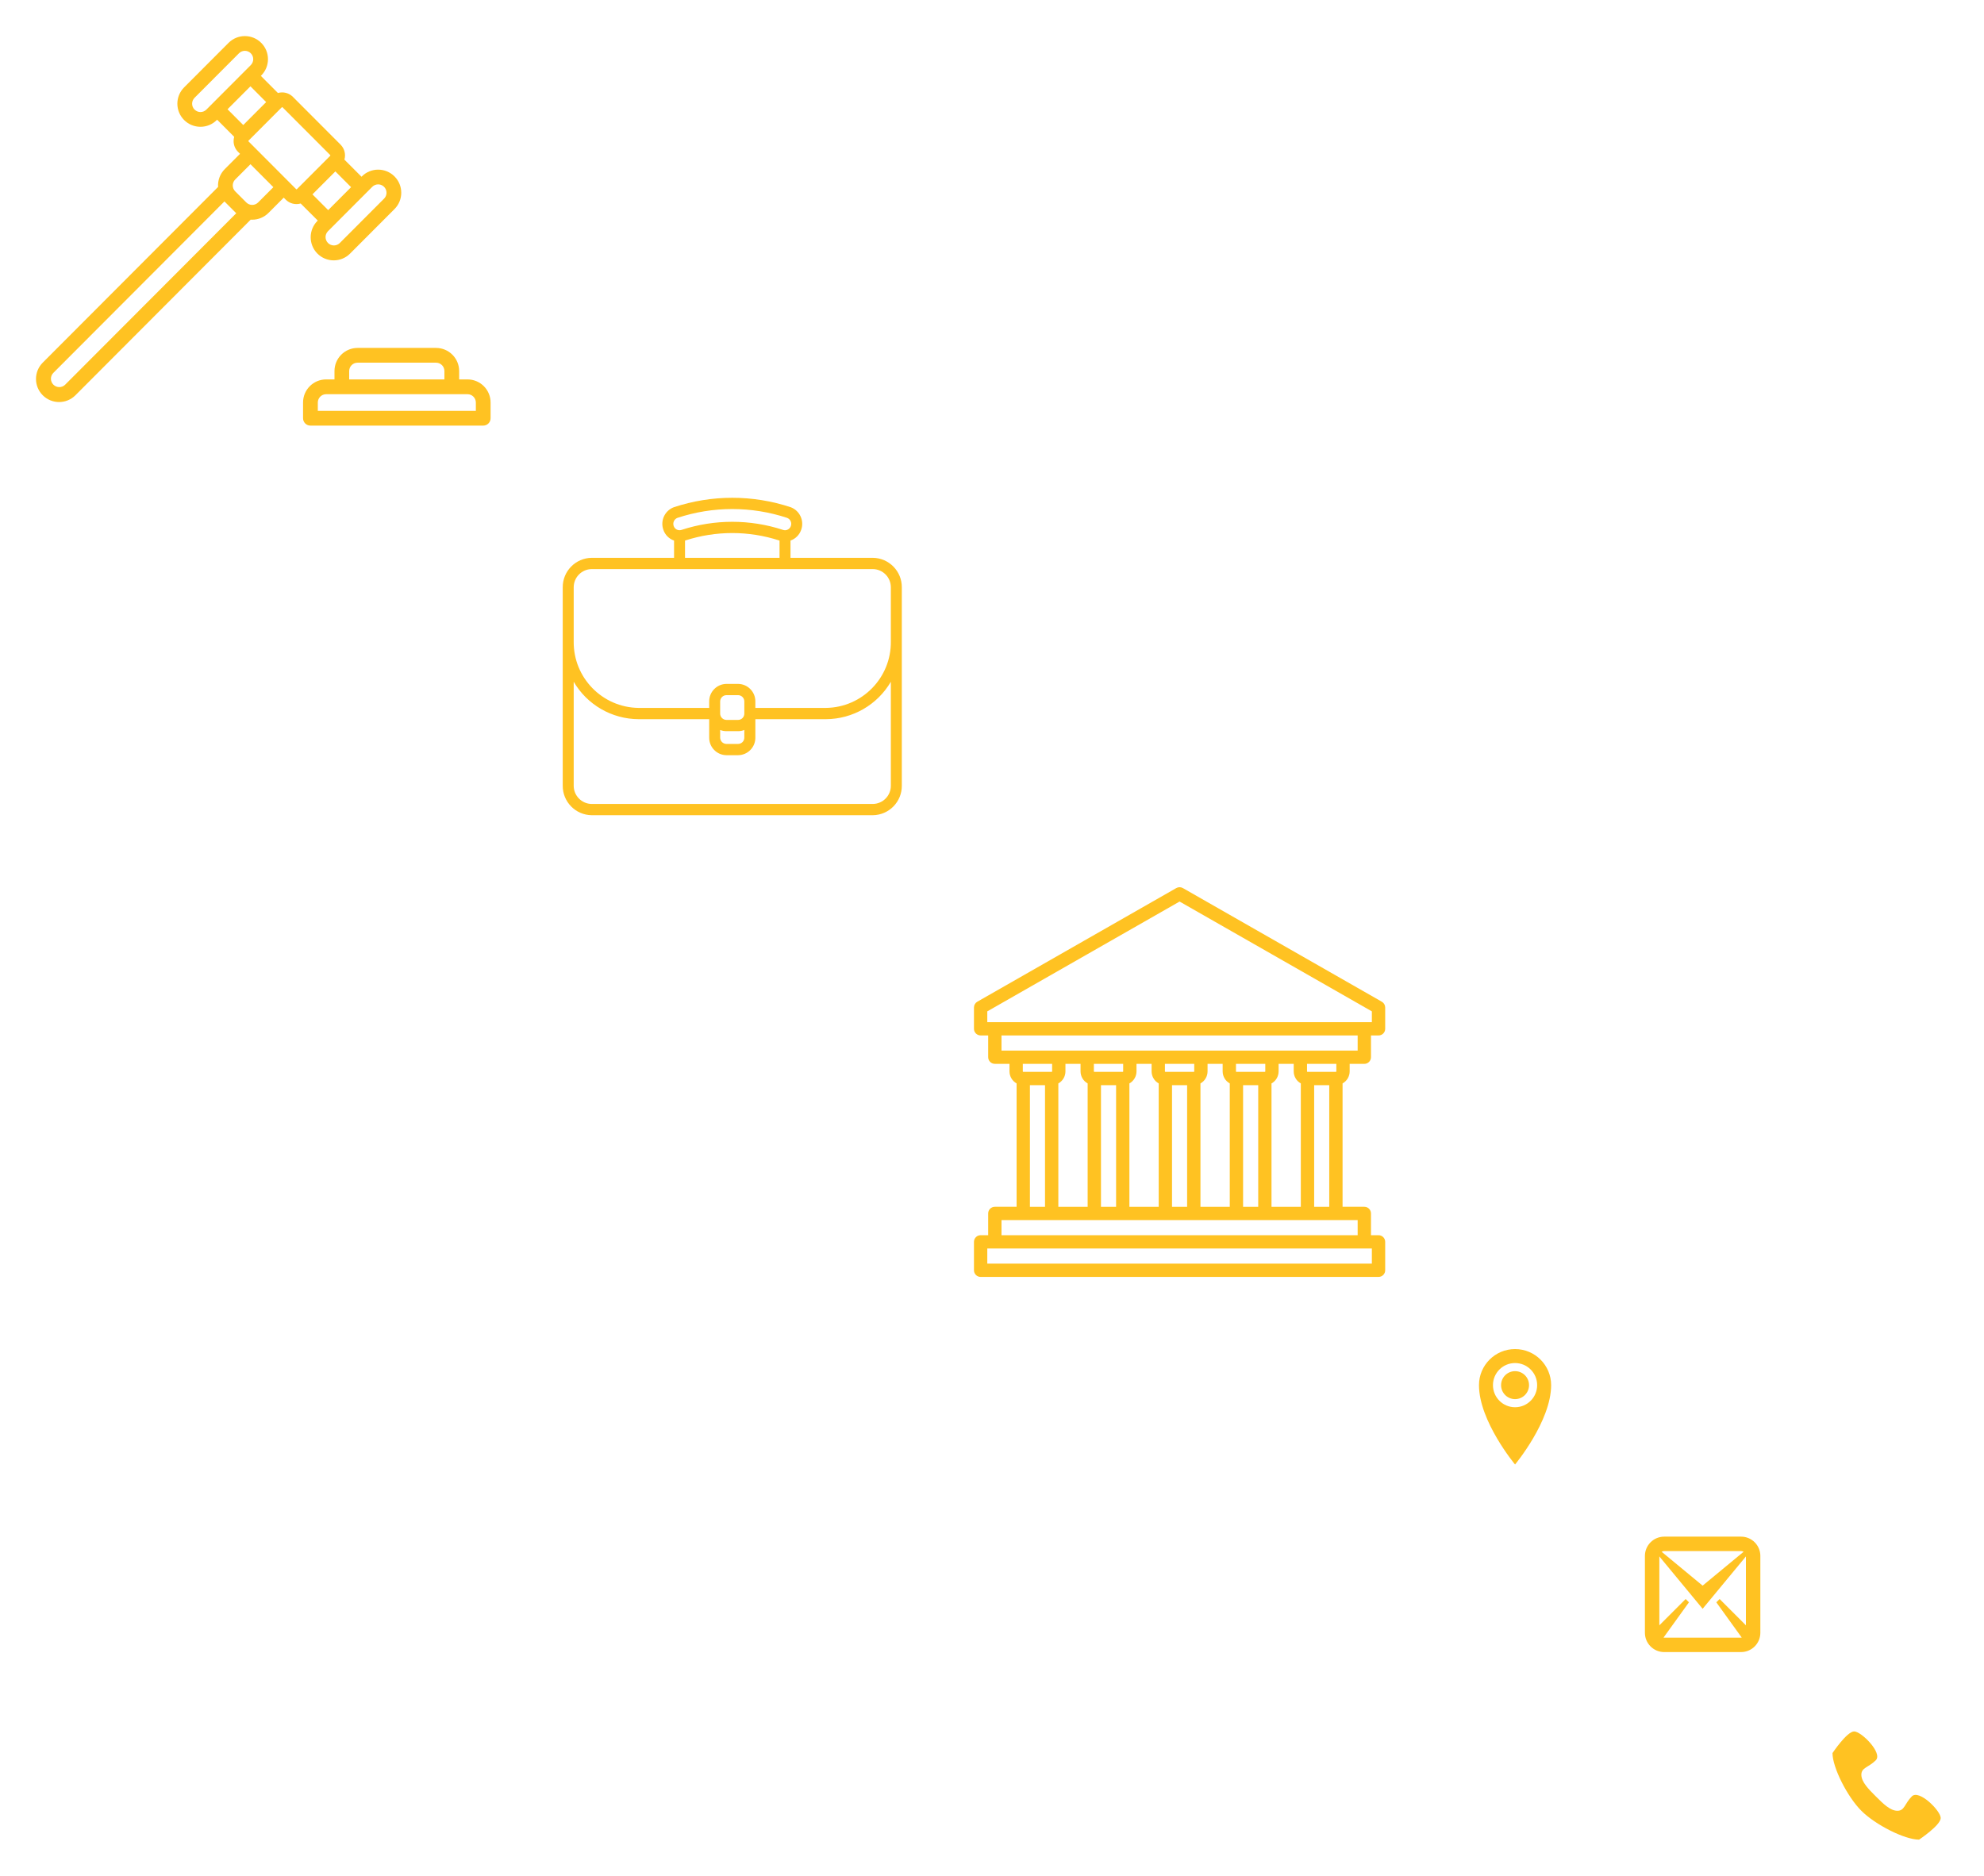
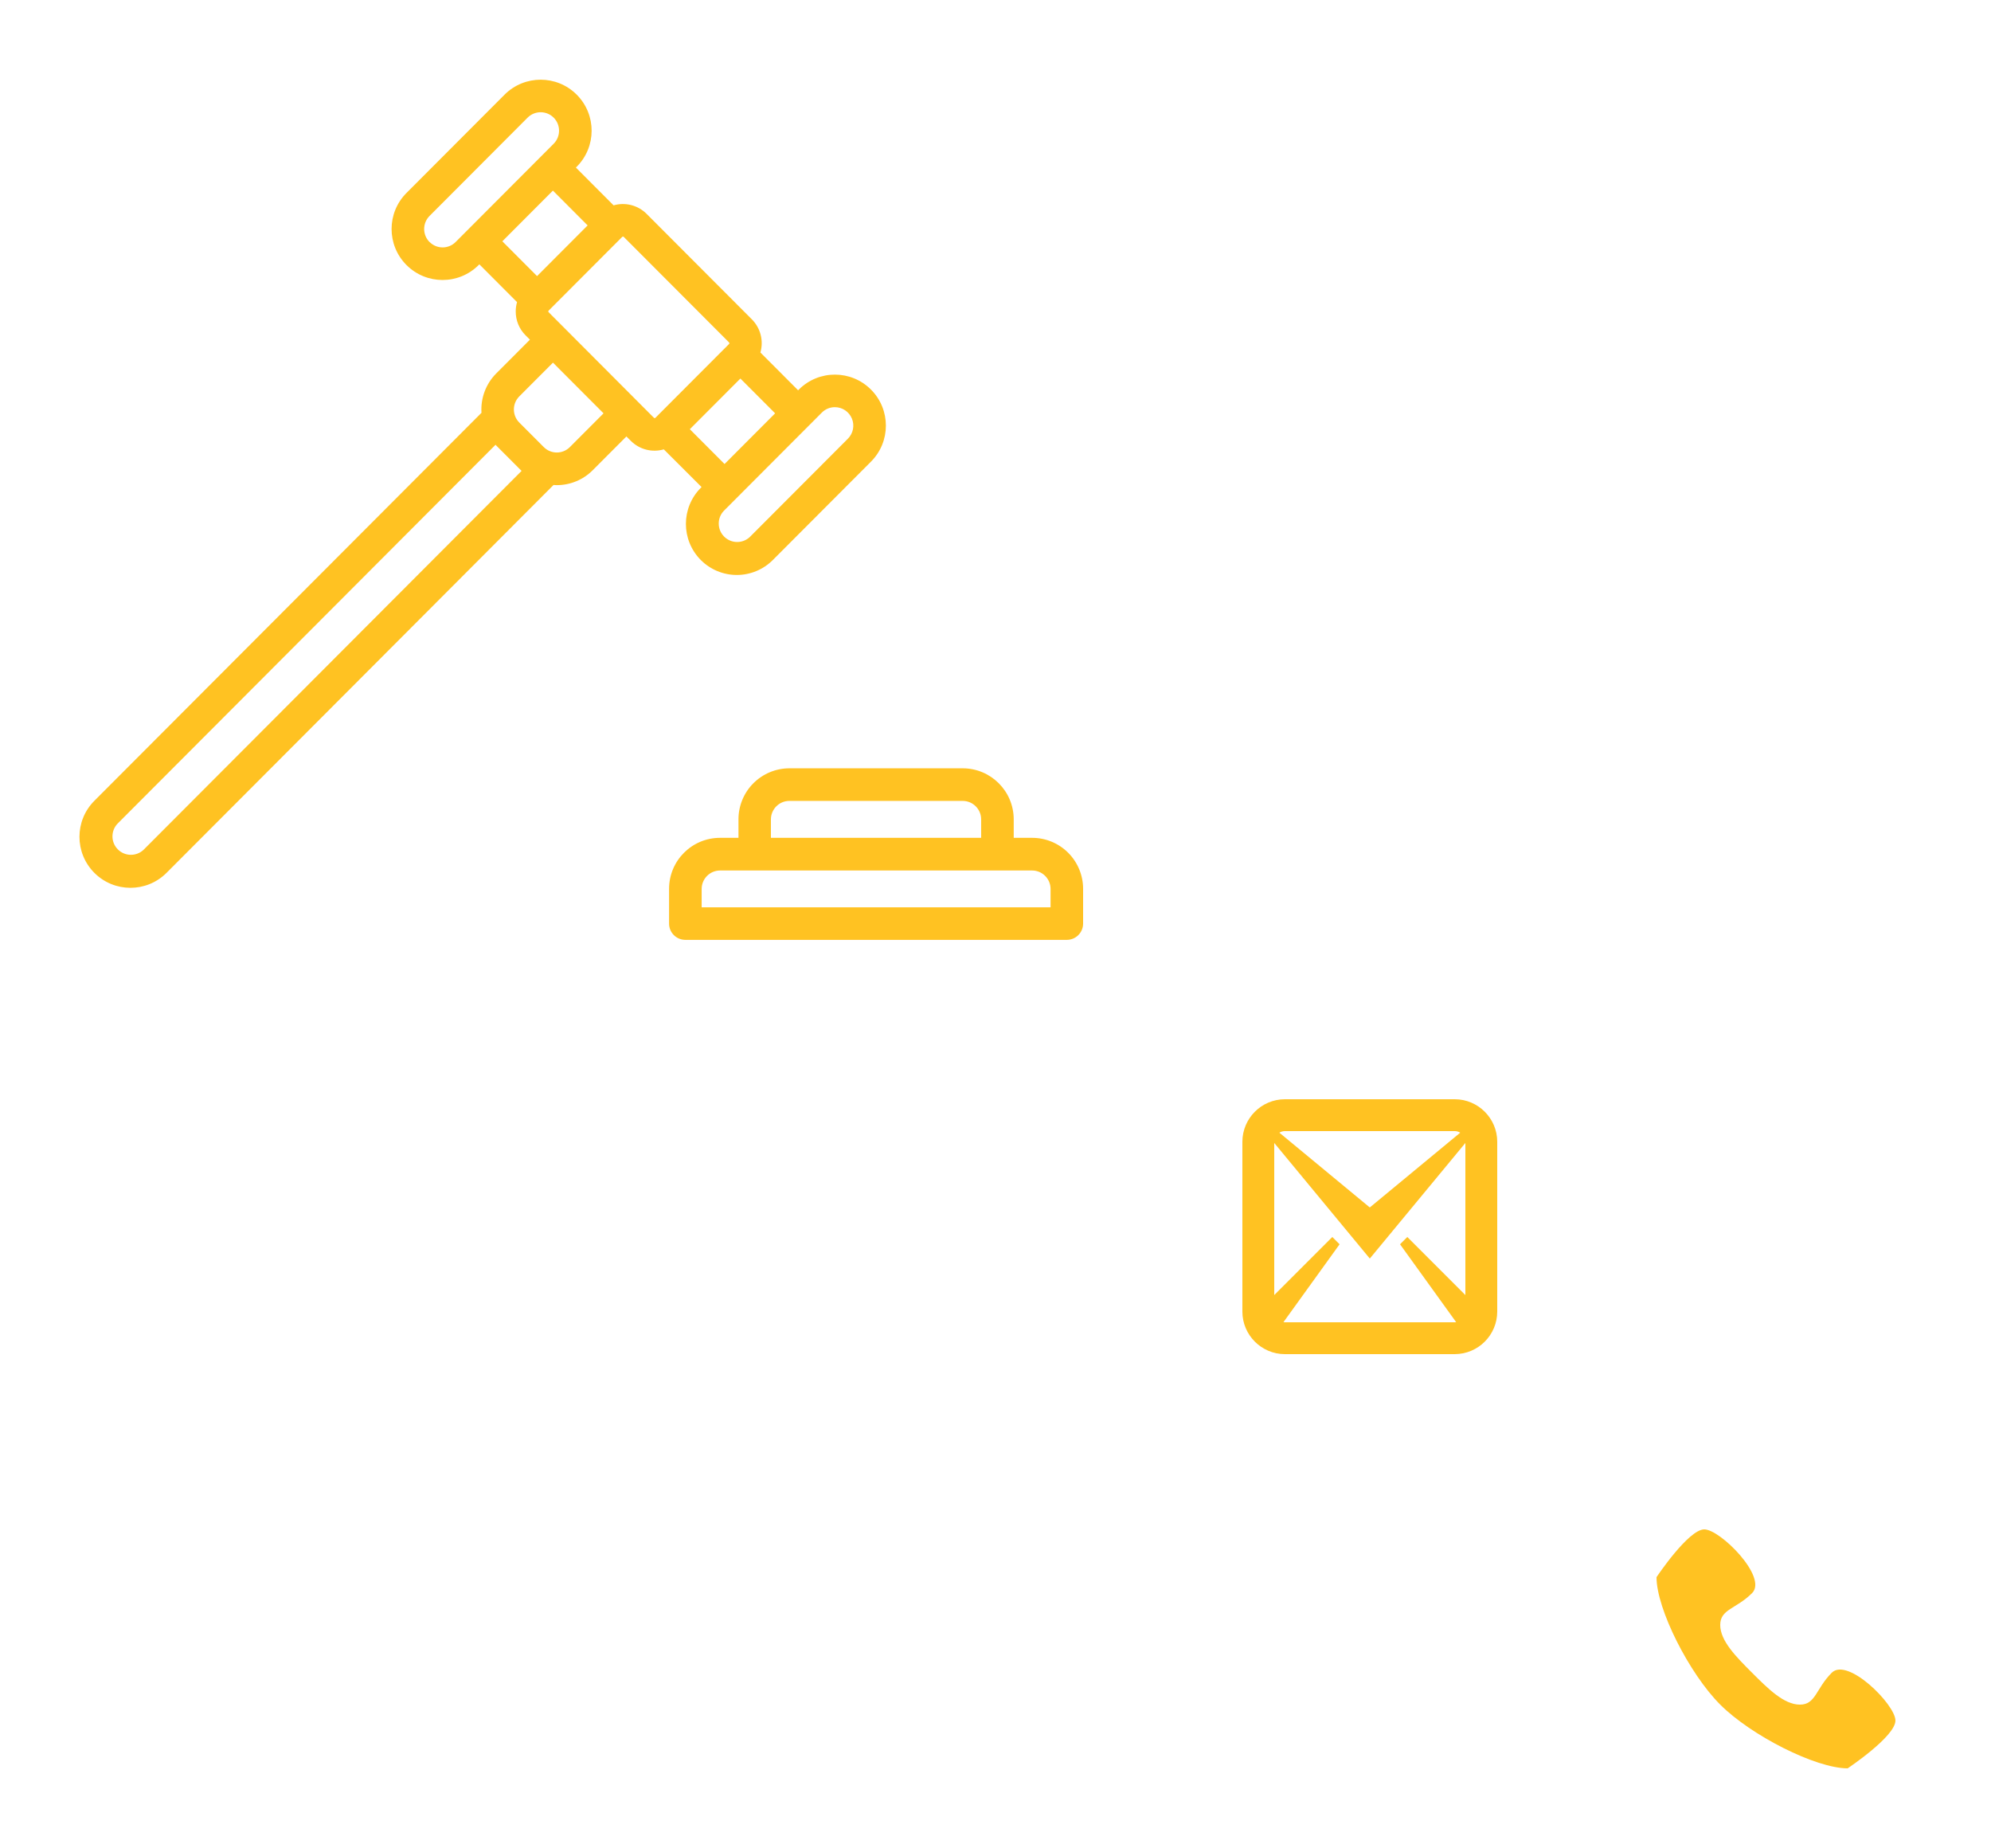
- <svg xmlns="http://www.w3.org/2000/svg" width="275" height="260" viewBox="0 0 275 260">
+ <svg xmlns="http://www.w3.org/2000/svg" width="125" height="116" viewBox="0 0 125 116">
  <svg width="73" height="64" viewBox="-5 -5 73 64" id="audit">
    <path d="M596.8 919.591h-1.156v-1.159a3.206 3.206 0 0 0-3.2-3.205h-10.881a3.2 3.2 0 0 0-3.2 3.205v1.159h-1.157a3.2 3.2 0 0 0-3.2 3.2v2.182a1.022 1.022 0 0 0 1.02 1.023h23.948a1.022 1.022 0 0 0 1.026-1.019V922.8a3.2 3.2 0 0 0-3.2-3.209Zm-16.4-1.159a1.159 1.159 0 0 1 1.157-1.159h10.885a1.159 1.159 0 0 1 1.157 1.159v1.159h-13.2v-1.159Zm17.553 5.522h-21.901V922.8a1.159 1.159 0 0 1 1.156-1.159H596.8a1.159 1.159 0 0 1 1.157 1.159v1.159Zm-21.907-26.381-.048.048a3.213 3.213 0 0 0 0 4.532 3.194 3.194 0 0 0 4.522 0l6.158-6.171a3.2 3.2 0 1 0-4.522-4.532l-.049.049-2.367-2.372a2.119 2.119 0 0 0-.534-2.079l-6.609-6.622a2.107 2.107 0 0 0-2.074-.536l-2.367-2.372.048-.048a3.2 3.2 0 1 0-4.522-4.532l-6.158 6.171a3.2 3.2 0 1 0 4.523 4.531l.048-.048 2.366 2.372a2.145 2.145 0 0 0-.082.584 2.1 2.1 0 0 0 .617 1.5l.274.274-2.116 2.12a3.2 3.2 0 0 0-.925 2.47l-24.3 24.35a3.2 3.2 0 1 0 4.522 4.532l24.3-24.35c.068 0 .135.009.2.009a3.182 3.182 0 0 0 2.261-.937l2.116-2.12.274.274a2.1 2.1 0 0 0 2.074.537Zm8.371-5.015a1.159 1.159 0 0 1 .817 1.978l-6.157 6.17a1.158 1.158 0 0 1-1.636-1.638l6.158-6.171a1.15 1.15 0 0 1 .824-.339Zm-6.928 3.569-2.18-2.185 3.175-3.181 2.18 2.184Zm-18.521-13.933a1.162 1.162 0 0 1 0-1.639l6.157-6.171a1.156 1.156 0 0 1 1.636 0 1.162 1.162 0 0 1 0 1.639l-6.158 6.171a1.155 1.155 0 0 1-1.629 0Zm7.745-3.23 2.18 2.185-3.175 3.182-2.18-2.185Zm-25.7 41.378a1.158 1.158 0 0 1-1.635-1.639l23.734-23.785.046.051 1.539 1.542c.016.017.034.031.051.046Zm26.763-25.277a1.155 1.155 0 0 1-1.635 0l-1.54-1.542a1.163 1.163 0 0 1 0-1.64l2.116-2.12 3.175 3.182Zm-1.333-8.469a.061.061 0 0 1-.019-.048.065.065 0 0 1 .019-.048l4.619-4.628a.068.068 0 0 1 .1 0l6.609 6.622a.07.07 0 0 1 0 .1l-4.619 4.628a.068.068 0 0 1-.1 0Z" transform="translate(-537 -872)" style="fill:#ffc222;fill-rule:evenodd" />
  </svg>
-   <svg width="57" height="54" viewBox="-5 -5 57 54" id="brief-bag" x="73" y="64">
-     <path d="M1369.99 896.321h-11.42v-2.391a2.4 2.4 0 0 0 1.48-1.487 2.464 2.464 0 0 0-1.43-3.128 25.728 25.728 0 0 0-16.24 0 2.464 2.464 0 0 0-1.43 3.129 2.382 2.382 0 0 0 1.48 1.486v2.391h-11.42a4.066 4.066 0 0 0-4.01 4.109v27.461a4.066 4.066 0 0 0 4.01 4.109h38.98a4.066 4.066 0 0 0 4.01-4.109V900.43a4.066 4.066 0 0 0-4.01-4.109Zm-27.09-5.538a24.226 24.226 0 0 1 15.2 0 .89.89 0 0 1 .52 1.131.863.863 0 0 1-.81.586.806.806 0 0 1-.29-.053 22.579 22.579 0 0 0-14.04 0 .856.856 0 0 1-1.1-.532.891.891 0 0 1 .52-1.132Zm1.05 3.148.05-.016a21.083 21.083 0 0 1 13 0l.05.015v2.391h-13.1v-2.39Zm-15.43 6.5a2.524 2.524 0 0 1 2.49-2.548h38.98a2.524 2.524 0 0 1 2.49 2.548v7.489a9.108 9.108 0 0 1-8.99 9.206h-9.79v-.884a2.419 2.419 0 0 0-2.39-2.445h-1.62a2.419 2.419 0 0 0-2.39 2.445v.884h-9.79a9.108 9.108 0 0 1-8.99-9.206v-7.49Zm23.65 17.475a.869.869 0 0 1-.86.884h-1.62a.878.878 0 0 1-.87-.884v-1.664a.878.878 0 0 1 .87-.884h1.62a.869.869 0 0 1 .86.884v1.664Zm-3.35 2.279a2.362 2.362 0 0 0 .87.165h1.62a2.272 2.272 0 0 0 .86-.165v1.05a.87.87 0 0 1-.86.884h-1.62a.878.878 0 0 1-.87-.884v-1.05Zm23.66 7.707a2.524 2.524 0 0 1-2.49 2.548h-38.98a2.524 2.524 0 0 1-2.49-2.548V913.5a10.469 10.469 0 0 0 8.99 5.188h9.79v2.549a2.419 2.419 0 0 0 2.39 2.444h1.62a2.419 2.419 0 0 0 2.39-2.444v-2.549h9.79a10.469 10.469 0 0 0 8.99-5.188v14.394Z" transform="translate(-1327 -888)" style="fill:#ffc222;fill-rule:evenodd" />
-   </svg>
-   <svg width="67" height="64" viewBox="-5 -5 67 64" id="home" x="130" y="118">
-     <path d="M982.076 900.513v-1.046h2.031a.923.923 0 0 0 .923-.923v-3.014h1.047a.923.923 0 0 0 .923-.923v-2.953a.926.926 0 0 0-.465-.8L958.958 875.1a.924.924 0 0 0-.916 0l-27.577 15.75a.923.923 0 0 0-.465.8v2.953a.923.923 0 0 0 .923.923h1.047v3.014a.923.923 0 0 0 .923.923h2.031v1.046a1.909 1.909 0 0 0 .985 1.668v17.1h-3.016a.924.924 0 0 0-.923.924v3.014h-1.047a.923.923 0 0 0-.923.923v3.938a.923.923 0 0 0 .923.923h55.154a.923.923 0 0 0 .923-.923v-3.938a.923.923 0 0 0-.923-.923h-1.047V920.2a.924.924 0 0 0-.923-.924h-3.016v-17.1a1.909 1.909 0 0 0 .985-1.663Zm-1.847 0a.062.062 0 0 1-.062.062h-3.939a.062.062 0 0 1-.062-.062v-1.046h4.063v1.046Zm-8.987 18.765v-17.1a1.909 1.909 0 0 0 .985-1.668v-1.046h2.093v1.046a1.907 1.907 0 0 0 .985 1.668v17.1h-4.063Zm-3.94 0V902.42h2.098v16.858h-2.1Zm-5.909 0v-17.1a1.907 1.907 0 0 0 .985-1.668v-1.046h2.093v1.046a1.907 1.907 0 0 0 .985 1.668v17.1h-4.063Zm-3.94 0V902.42h2.093v16.858h-2.093Zm-5.909 0v-17.1a1.907 1.907 0 0 0 .985-1.668v-1.046h2.093v1.046a1.907 1.907 0 0 0 .985 1.668v17.1h-4.063Zm-3.939 0V902.42h2.095v16.858h-2.093Zm-5.91 0v-17.1a1.907 1.907 0 0 0 .985-1.668v-1.046h2.093v1.046a1.907 1.907 0 0 0 .985 1.668v17.1H941.7Zm8.987-19.811v1.046a.061.061 0 0 1-.061.062h-3.94a.061.061 0 0 1-.061-.062v-1.046h4.062Zm9.849 0v1.046a.061.061 0 0 1-.061.062h-3.94a.061.061 0 0 1-.061-.062v-1.046h4.062Zm9.849 0v1.046a.062.062 0 0 1-.061.062h-3.94a.062.062 0 0 1-.062-.062v-1.046h4.063Zm-38.533-7.278 26.653-15.223 26.653 15.223v1.5h-53.306v-1.5Zm1.969 3.341h49.368v2.092h-49.368v-2.092Zm7.018 3.937v1.046a.062.062 0 0 1-.062.062h-3.939a.062.062 0 0 1-.062-.062v-1.046h4.063Zm-3.078 2.953h2.093v16.858h-2.093V902.42Zm47.4 24.734h-53.309v-2.092h53.306v2.092Zm-1.969-3.938h-49.371v-2.092h49.368v2.092Zm-6.033-3.938V902.42h2.093v16.858h-2.093Z" transform="translate(-930 -875)" style="fill:#ffc222;fill-rule:evenodd" />
-   </svg>
-   <svg width="26" height="26" viewBox="-5 -5 26 26" id="location" x="197" y="182">
-     <path fill="#ffc222" d="M8 0a5 5 0 0 0-5 5c0 5 5 11 5 11s5-6 5-11a5 5 0 0 0-5-5zm0 8.063a3.063 3.063 0 1 1 0-6.126 3.063 3.063 0 0 1 0 6.126zM6.063 5a1.938 1.938 0 1 1 3.876 0 1.938 1.938 0 0 1-3.876 0z" />
-   </svg>
-   <svg width="26" height="26" viewBox="-5 -5 26 26" id="mail" x="223" y="208">
+   <svg width="26" height="26" viewBox="-5 -5 26 26" id="mail" x="73" y="64">
    <path fill="#ffc222" d="M13.333 0H2.667A2.675 2.675 0 0 0 0 2.667v10.666C0 14.801 1.2 16 2.667 16h10.666A2.674 2.674 0 0 0 16 13.333V2.667C16 1.2 14.8 0 13.333 0zm0 2c.125 0 .243.036.344.099L7.999 6.793 2.322 2.099A.648.648 0 0 1 2.666 2h10.666zM2.667 14a.654.654 0 0 1-.089-.006l3.525-4.89-.457-.457L2 12.293V2.744L8 10l6-7.256v9.549l-3.646-3.646-.457.457 3.525 4.89a.65.65 0 0 1-.088.006H2.668z" />
  </svg>
-   <svg width="26" height="26" viewBox="-5 -5 26 26" id="phone" x="249" y="234">
+   <svg width="26" height="26" viewBox="-5 -5 26 26" id="phone" x="99" y="90">
    <path fill="#ffc222" d="M11 10c-1 1-1 2-2 2s-2-1-3-2-2-2-2-3 1-1 2-2-2-4-3-4-3 3-3 3c0 2 2.055 6.055 4 8s6 4 8 4c0 0 3-2 3-3s-3-4-4-3z" />
  </svg>
</svg>
